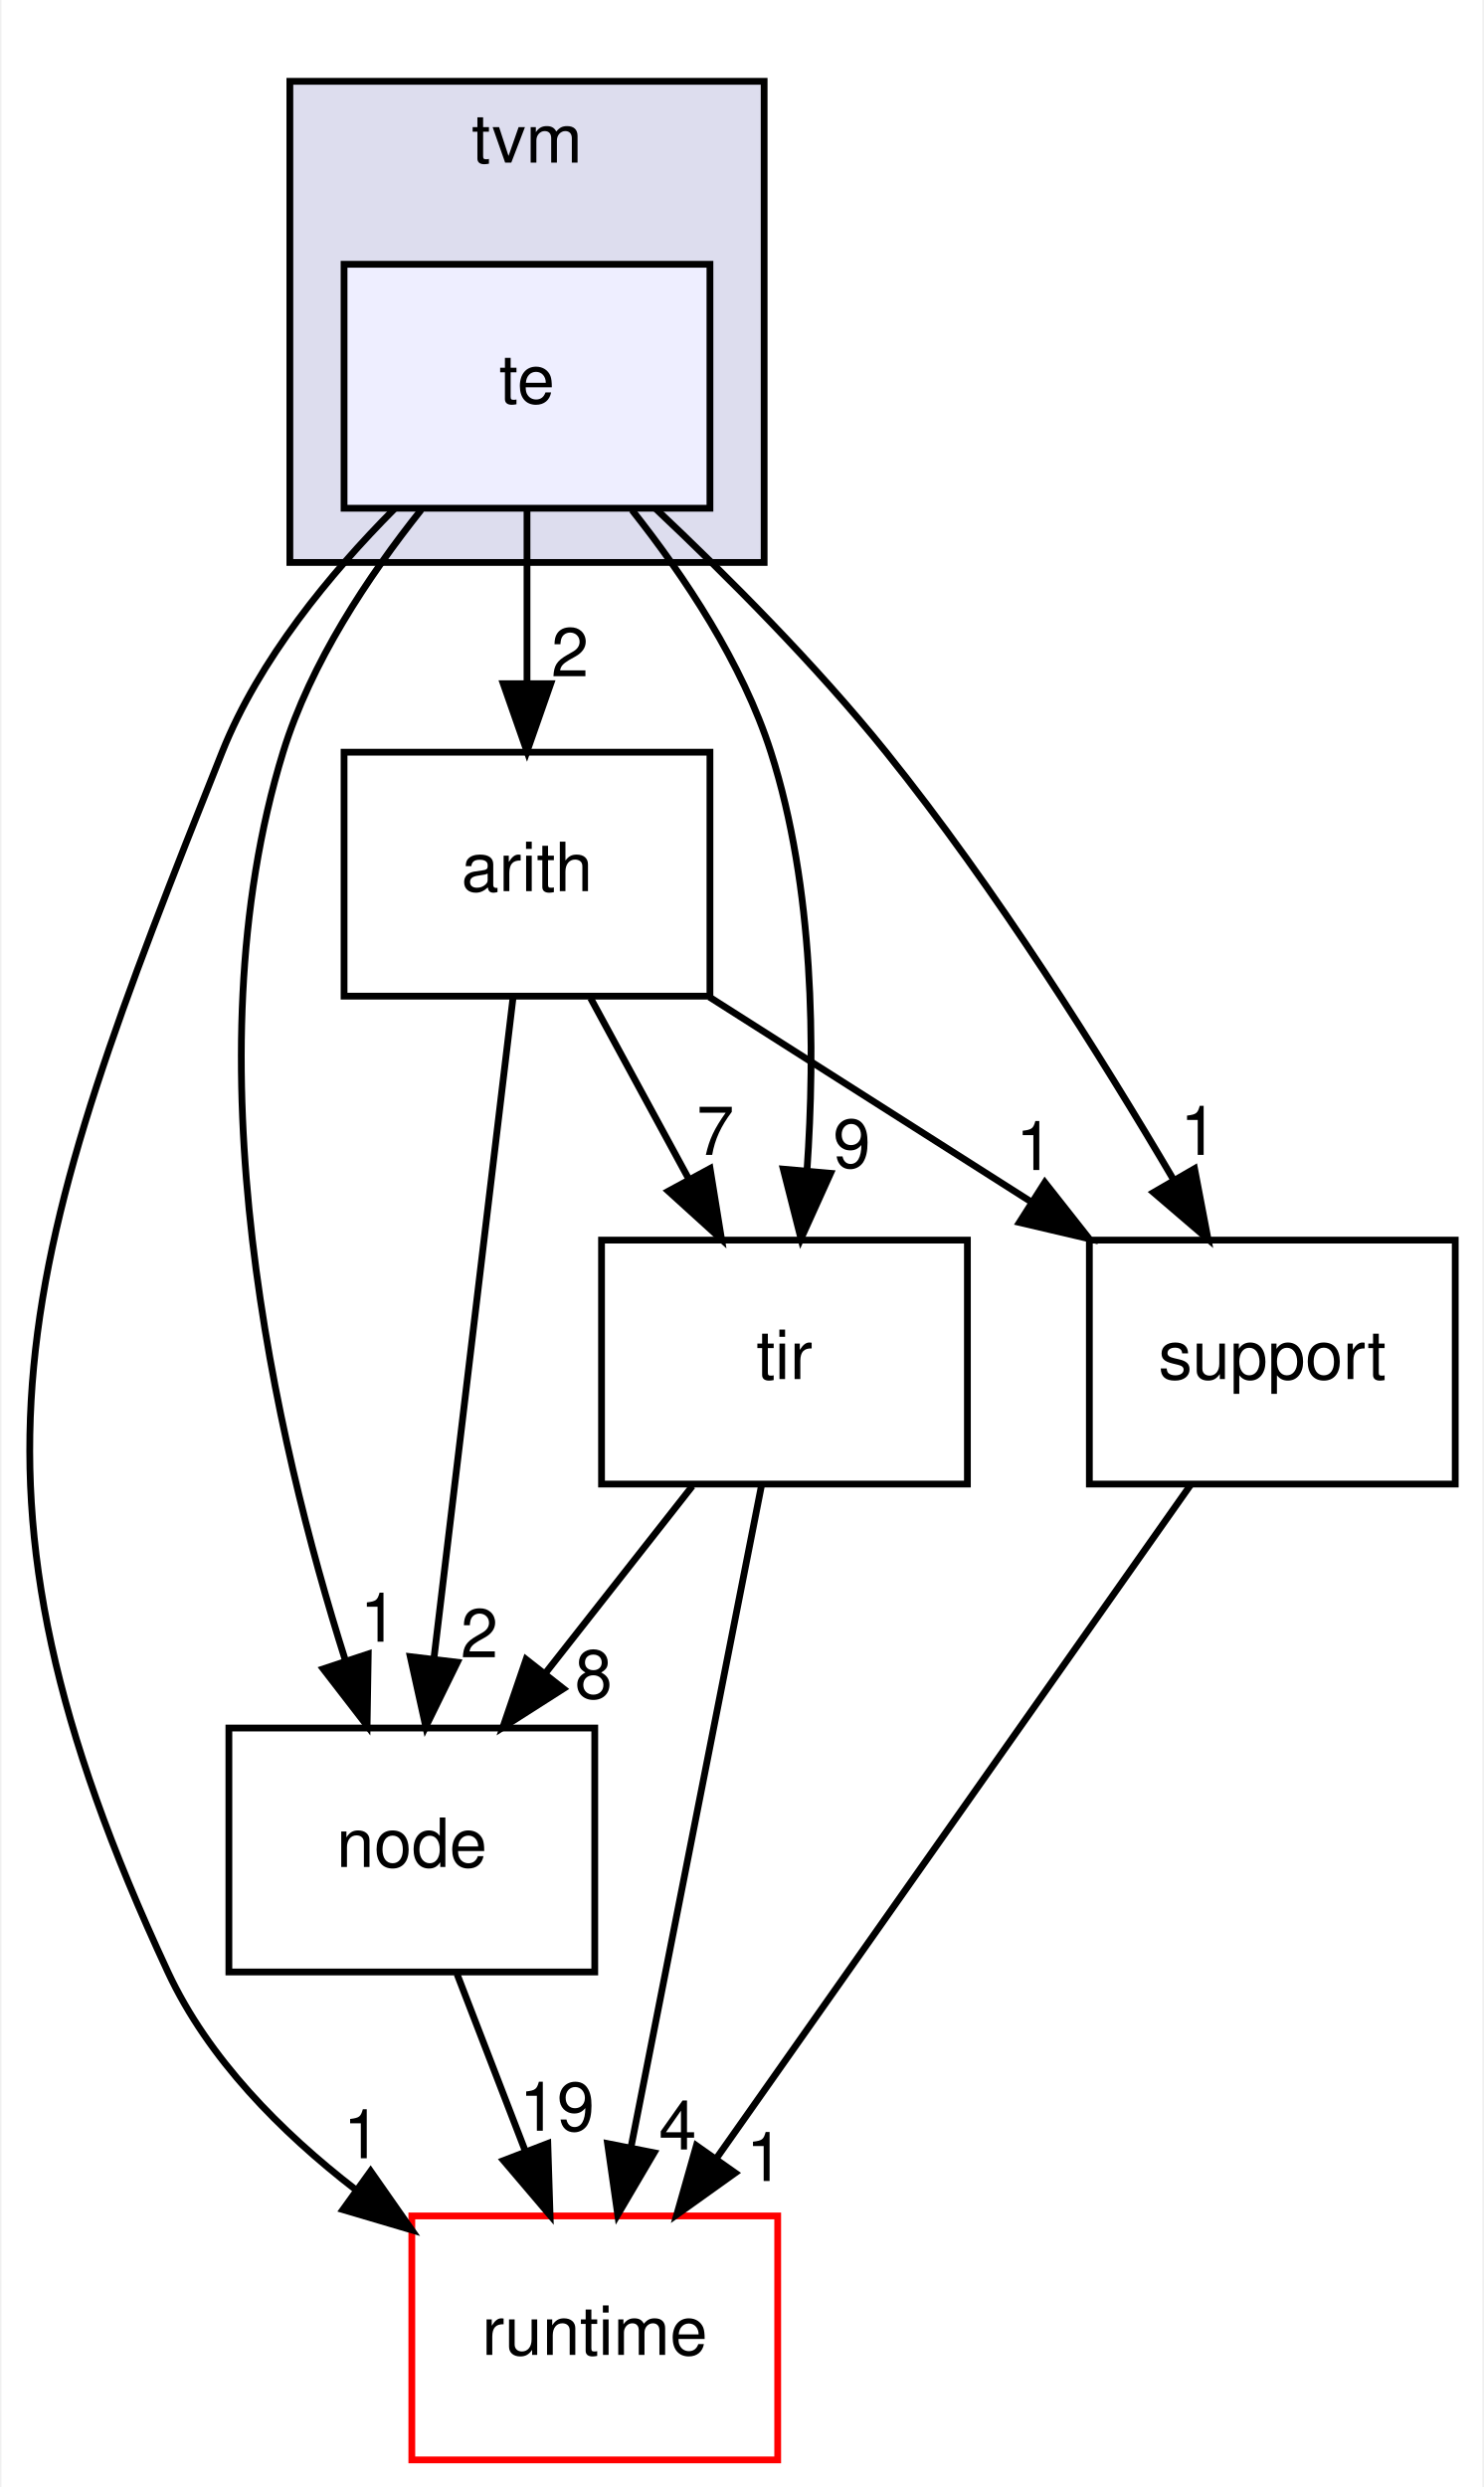
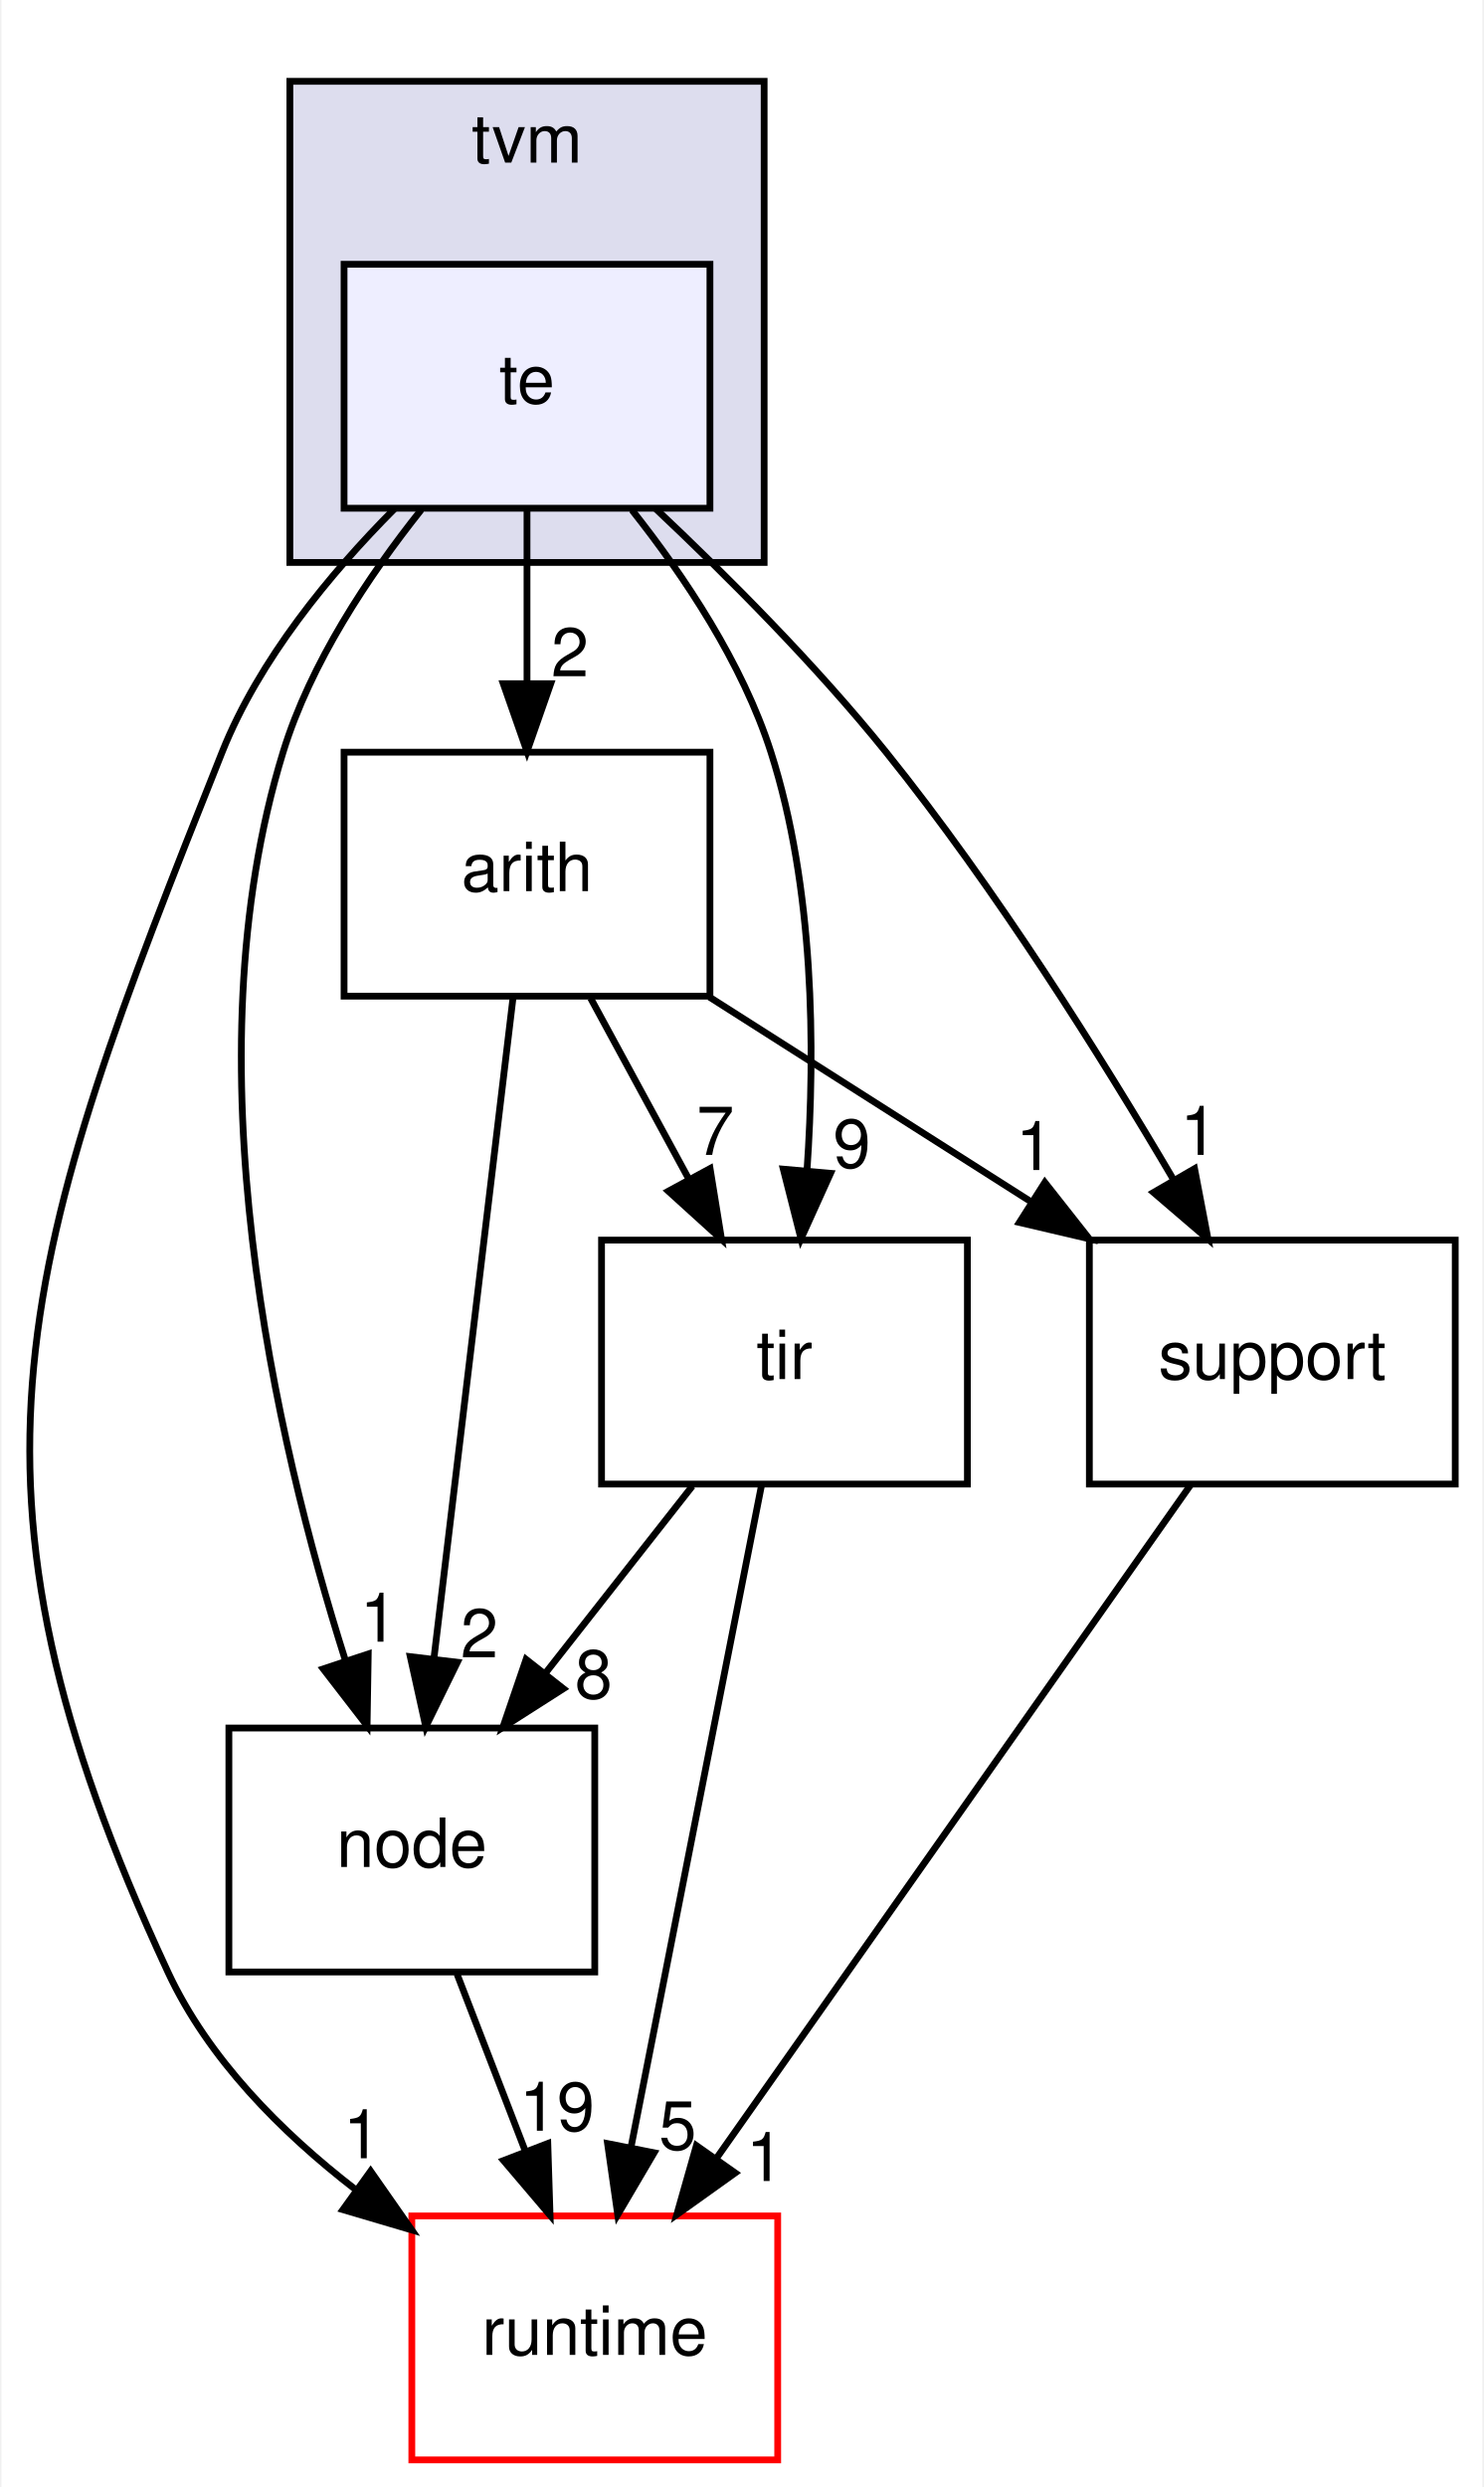
<svg xmlns="http://www.w3.org/2000/svg" xmlns:xlink="http://www.w3.org/1999/xlink" width="219pt" height="367pt" viewBox="0.00 0.00 218.57 367.00">
  <g id="graph0" class="graph" transform="scale(1 1) rotate(0) translate(4 363)">
    <polygon fill="white" stroke="none" points="-4,4 -4,-363 214.566,-363 214.566,4 -4,4" />
    <g id="clust1" class="cluster">
      <g id="a_clust1">
        <a xlink:href="dir_b4c7d8e826c599ba55146c099a14beb5.html" target="_top" xlink:title="tvm">
          <polygon fill="#ddddee" stroke="black" points="38.566,-280 38.566,-351 108.566,-351 108.566,-280 38.566,-280" />
          <text text-anchor="middle" x="73.566" y="-339" font-family="Helvetica,sans-Serif" font-size="10.00">tvm</text>
        </a>
      </g>
    </g>
    <g id="node1" class="node">
      <g id="a_node1">
        <a xlink:href="dir_f97d855a3173728370e632aa77170e34.html" target="_top" xlink:title="te">
          <polygon fill="#eeeeff" stroke="black" points="100.566,-324 46.566,-324 46.566,-288 100.566,-288 100.566,-324" />
          <text text-anchor="middle" x="73.566" y="-303.5" font-family="Helvetica,sans-Serif" font-size="10.00">te</text>
        </a>
      </g>
    </g>
    <g id="node2" class="node">
      <g id="a_node2">
        <a xlink:href="dir_194ecda214f05a38134392ac6a69b970.html" target="_top" xlink:title="arith">
          <polygon fill="none" stroke="black" points="100.566,-252 46.566,-252 46.566,-216 100.566,-216 100.566,-252" />
          <text text-anchor="middle" x="73.566" y="-231.5" font-family="Helvetica,sans-Serif" font-size="10.00">arith</text>
        </a>
      </g>
    </g>
    <g id="edge4" class="edge">
      <path fill="none" stroke="black" d="M73.566,-287.697C73.566,-279.983 73.566,-270.712 73.566,-262.112" />
      <polygon fill="black" stroke="black" points="77.066,-262.104 73.566,-252.104 70.066,-262.104 77.066,-262.104" />
      <g id="a_edge4-headlabel">
        <a xlink:href="dir_000021_000002.html" target="_top" xlink:title="2">
          <text text-anchor="middle" x="79.905" y="-263.199" font-family="Helvetica,sans-Serif" font-size="10.00">2</text>
        </a>
      </g>
    </g>
    <g id="node3" class="node">
      <g id="a_node3">
        <a xlink:href="dir_6cd4295f6ad5aa17e5b568d0e5b190e5.html" target="_top" xlink:title="node">
          <polygon fill="none" stroke="black" points="83.566,-108 29.566,-108 29.566,-72 83.566,-72 83.566,-108" />
          <text text-anchor="middle" x="56.566" y="-87.5" font-family="Helvetica,sans-Serif" font-size="10.00">node</text>
        </a>
      </g>
    </g>
    <g id="edge5" class="edge">
      <path fill="none" stroke="black" d="M57.956,-287.774C50.193,-278.03 41.62,-265.184 37.566,-252 23.532,-206.363 36.441,-150.512 46.747,-118.023" />
      <polygon fill="black" stroke="black" points="50.133,-118.932 49.964,-108.339 43.49,-116.725 50.133,-118.932" />
      <g id="a_edge5-headlabel">
        <a xlink:href="dir_000021_000013.html" target="_top" xlink:title="1">
          <text text-anchor="middle" x="51.694" y="-120.739" font-family="Helvetica,sans-Serif" font-size="10.00">1</text>
        </a>
      </g>
    </g>
    <g id="node4" class="node">
      <g id="a_node4">
        <a xlink:href="dir_404558507ed35459f0d7a6d81d8c508d.html" target="_top" xlink:title="runtime">
          <polygon fill="white" stroke="red" points="110.566,-36 56.566,-36 56.566,-0 110.566,-0 110.566,-36" />
          <text text-anchor="middle" x="83.566" y="-15.5" font-family="Helvetica,sans-Serif" font-size="10.00">runtime</text>
        </a>
      </g>
    </g>
    <g id="edge6" class="edge">
      <path fill="none" stroke="black" d="M53.972,-287.88C44.5,-278.355 34.024,-265.677 28.566,-252 -1.116,-177.625 -13.231,-144.598 20.566,-72 26.526,-59.196 37.272,-48.38 48.22,-39.925" />
      <polygon fill="black" stroke="black" points="50.484,-42.608 56.556,-33.926 46.395,-36.927 50.484,-42.608" />
      <g id="a_edge6-headlabel">
        <a xlink:href="dir_000021_000009.html" target="_top" xlink:title="1">
          <text text-anchor="middle" x="49.225" y="-44.512" font-family="Helvetica,sans-Serif" font-size="10.00">1</text>
        </a>
      </g>
    </g>
    <g id="node5" class="node">
      <g id="a_node5">
        <a xlink:href="dir_72c2f11201cd7636dc7624de0754daa5.html" target="_top" xlink:title="tir">
          <polygon fill="none" stroke="black" points="138.566,-180 84.566,-180 84.566,-144 138.566,-144 138.566,-180" />
          <text text-anchor="middle" x="111.566" y="-159.5" font-family="Helvetica,sans-Serif" font-size="10.00">tir</text>
        </a>
      </g>
    </g>
    <g id="edge7" class="edge">
      <path fill="none" stroke="black" d="M89.058,-287.737C96.786,-277.983 105.364,-265.137 109.566,-252 115.951,-232.036 116.132,-208.246 114.891,-190.287" />
      <polygon fill="black" stroke="black" points="118.367,-189.858 114.004,-180.203 111.394,-190.471 118.367,-189.858" />
      <g id="a_edge7-headlabel">
        <a xlink:href="dir_000021_000008.html" target="_top" xlink:title="9">
          <text text-anchor="middle" x="121.51" y="-190.69" font-family="Helvetica,sans-Serif" font-size="10.00">9</text>
        </a>
      </g>
    </g>
    <g id="node6" class="node">
      <g id="a_node6">
        <a xlink:href="dir_fb1b1bc11a768ab8cf63a96a73170118.html" target="_top" xlink:title="support">
          <polygon fill="none" stroke="black" points="210.566,-180 156.566,-180 156.566,-144 210.566,-144 210.566,-180" />
          <text text-anchor="middle" x="183.566" y="-159.5" font-family="Helvetica,sans-Serif" font-size="10.00">support</text>
        </a>
      </g>
    </g>
    <g id="edge8" class="edge">
      <path fill="none" stroke="black" d="M92.485,-287.998C103.082,-278.02 116.206,-264.876 126.566,-252 142.703,-231.943 158.272,-207.14 169.049,-188.816" />
      <polygon fill="black" stroke="black" points="172.093,-190.544 174.081,-180.138 166.037,-187.033 172.093,-190.544" />
      <g id="a_edge8-headlabel">
        <a xlink:href="dir_000021_000019.html" target="_top" xlink:title="1">
          <text text-anchor="middle" x="172.746" y="-192.578" font-family="Helvetica,sans-Serif" font-size="10.00">1</text>
        </a>
      </g>
    </g>
    <g id="edge1" class="edge">
      <path fill="none" stroke="black" d="M71.515,-215.871C68.618,-191.67 63.295,-147.211 59.845,-118.393" />
      <polygon fill="black" stroke="black" points="63.288,-117.702 58.624,-108.189 56.337,-118.534 63.288,-117.702" />
      <g id="a_edge1-headlabel">
        <a xlink:href="dir_000002_000013.html" target="_top" xlink:title="2">
          <text text-anchor="middle" x="66.534" y="-118.434" font-family="Helvetica,sans-Serif" font-size="10.00">2</text>
        </a>
      </g>
    </g>
    <g id="edge2" class="edge">
      <path fill="none" stroke="black" d="M82.959,-215.697C87.331,-207.644 92.623,-197.894 97.461,-188.982" />
      <polygon fill="black" stroke="black" points="100.586,-190.563 102.281,-180.104 94.434,-187.223 100.586,-190.563" />
      <g id="a_edge2-headlabel">
        <a xlink:href="dir_000002_000008.html" target="_top" xlink:title="7">
          <text text-anchor="middle" x="101.366" y="-192.576" font-family="Helvetica,sans-Serif" font-size="10.00">7</text>
        </a>
      </g>
    </g>
    <g id="edge3" class="edge">
      <path fill="none" stroke="black" d="M100.475,-215.876C114.724,-206.808 132.412,-195.552 147.801,-185.759" />
      <polygon fill="black" stroke="black" points="149.996,-188.511 156.553,-180.19 146.238,-182.606 149.996,-188.511" />
      <g id="a_edge3-headlabel">
        <a xlink:href="dir_000002_000019.html" target="_top" xlink:title="1">
          <text text-anchor="middle" x="148.488" y="-190.337" font-family="Helvetica,sans-Serif" font-size="10.00">1</text>
        </a>
      </g>
    </g>
    <g id="edge9" class="edge">
      <path fill="none" stroke="black" d="M63.24,-71.697C66.281,-63.813 69.948,-54.304 73.326,-45.546" />
      <polygon fill="black" stroke="black" points="76.635,-46.694 76.968,-36.104 70.104,-44.175 76.635,-46.694" />
      <g id="a_edge9-headlabel">
        <a xlink:href="dir_000013_000009.html" target="_top" xlink:title="19">
          <text text-anchor="middle" x="77.991" y="-48.569" font-family="Helvetica,sans-Serif" font-size="10.00">19</text>
        </a>
      </g>
    </g>
    <g id="edge10" class="edge">
      <path fill="none" stroke="black" d="M97.97,-143.697C91.443,-135.389 83.498,-125.277 76.319,-116.141" />
      <polygon fill="black" stroke="black" points="78.935,-113.805 70.005,-108.104 73.431,-118.13 78.935,-113.805" />
      <g id="a_edge10-headlabel">
        <a xlink:href="dir_000008_000013.html" target="_top" xlink:title="8">
          <text text-anchor="middle" x="83.389" y="-112.377" font-family="Helvetica,sans-Serif" font-size="10.00">8</text>
        </a>
      </g>
    </g>
    <g id="edge11" class="edge">
      <path fill="none" stroke="black" d="M108.188,-143.871C103.395,-119.564 94.572,-74.819 88.892,-46.013" />
      <polygon fill="black" stroke="black" points="92.324,-45.323 86.955,-36.189 85.456,-46.678 92.324,-45.323" />
      <g id="a_edge11-headlabel">
-         <a xlink:href="dir_000008_000009.html" target="_top" xlink:title="4">
-           <text text-anchor="middle" x="95.805" y="-45.801" font-family="Helvetica,sans-Serif" font-size="10.00">4</text>
+         <a xlink:href="dir_000008_000009.html" target="_top" xlink:title="5">
+           <text text-anchor="middle" x="95.805" y="-45.801" font-family="Helvetica,sans-Serif" font-size="10.00">5</text>
        </a>
      </g>
    </g>
    <g id="edge12" class="edge">
      <path fill="none" stroke="black" d="M171.503,-143.871C154.085,-119.137 121.765,-73.242 101.532,-44.512" />
      <polygon fill="black" stroke="black" points="104.29,-42.35 95.671,-36.189 98.567,-46.381 104.29,-42.35" />
      <g id="a_edge12-headlabel">
        <a xlink:href="dir_000019_000009.html" target="_top" xlink:title="1">
          <text text-anchor="middle" x="108.681" y="-41.154" font-family="Helvetica,sans-Serif" font-size="10.00">1</text>
        </a>
      </g>
    </g>
  </g>
</svg>
